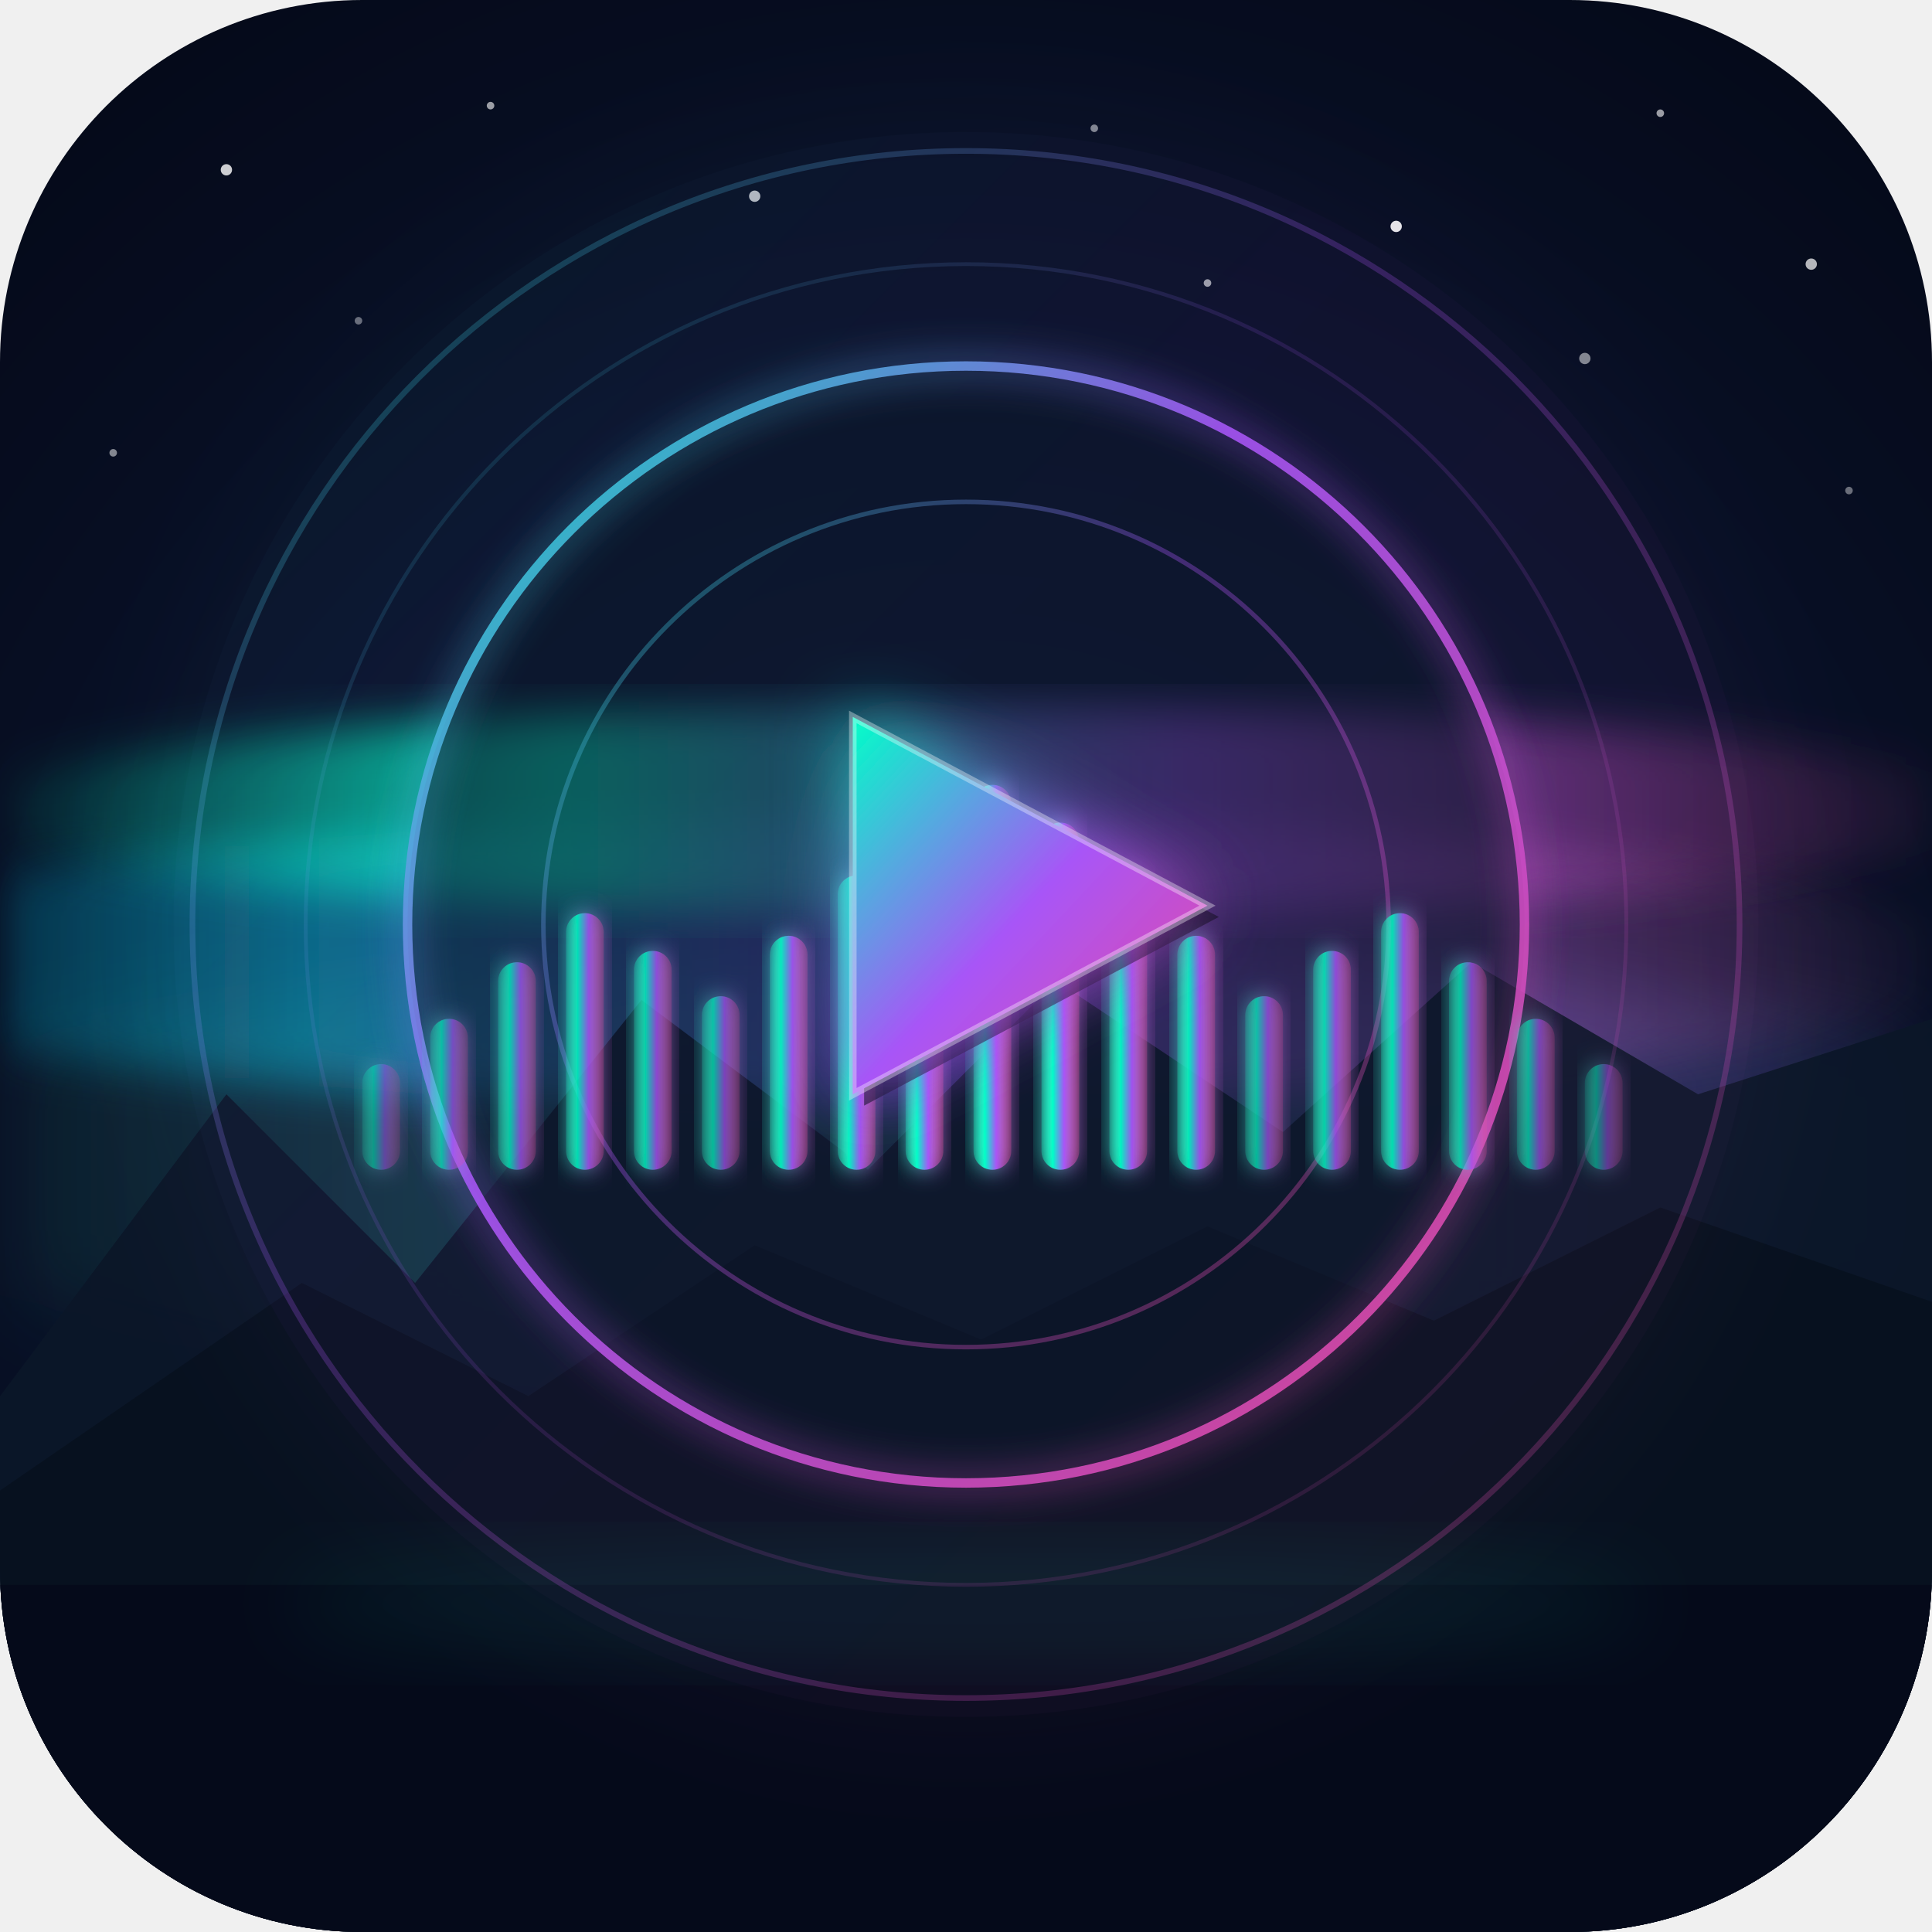
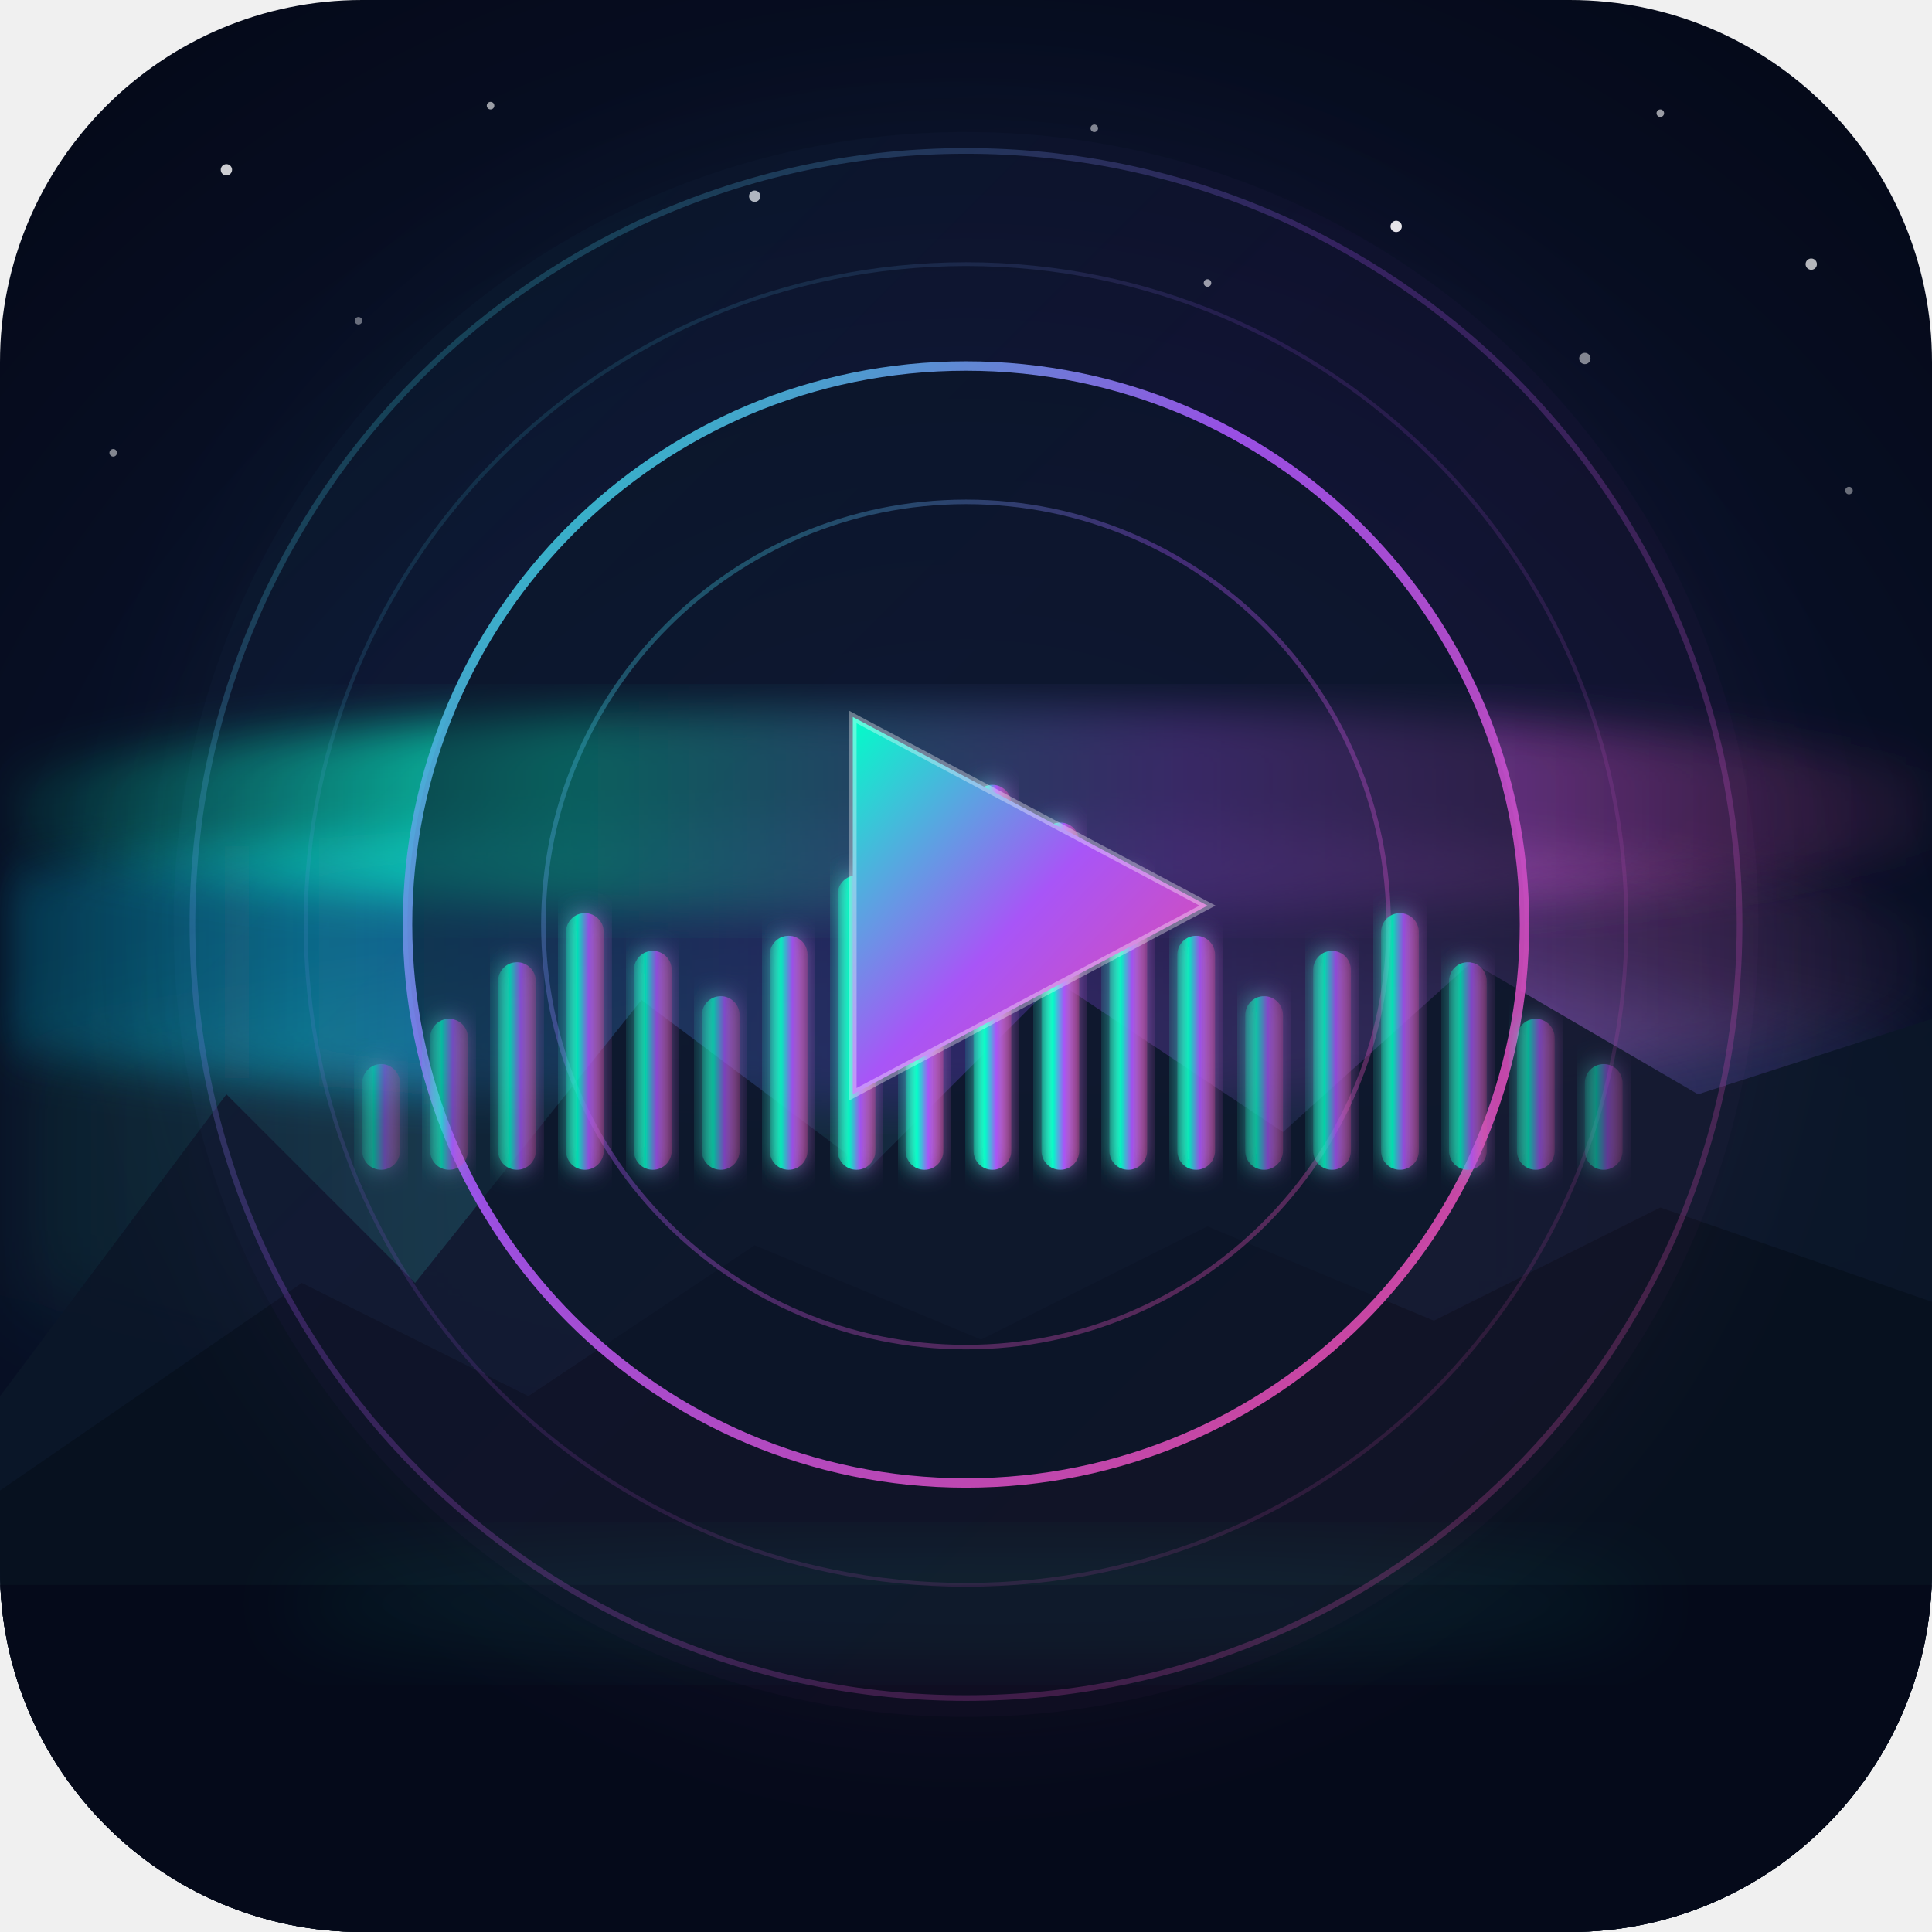
<svg xmlns="http://www.w3.org/2000/svg" viewBox="0 0 512 512" width="512" height="512">
  <defs>
    <radialGradient id="bgGrad" cx="50%" cy="60%" r="70%">
      <stop offset="0%" stop-color="#0d1b3e" />
      <stop offset="100%" stop-color="#050a1a" />
    </radialGradient>
    <linearGradient id="aurora1" x1="0%" y1="0%" x2="100%" y2="0%">
      <stop offset="0%" stop-color="#00ffc8" stop-opacity="0.0" />
      <stop offset="30%" stop-color="#00ffc8" stop-opacity="0.9" />
      <stop offset="60%" stop-color="#a855f7" stop-opacity="0.8" />
      <stop offset="100%" stop-color="#ec4899" stop-opacity="0.0" />
    </linearGradient>
    <linearGradient id="aurora2" x1="0%" y1="0%" x2="100%" y2="0%">
      <stop offset="0%" stop-color="#06b6d4" stop-opacity="0.0" />
      <stop offset="25%" stop-color="#06b6d4" stop-opacity="0.7" />
      <stop offset="55%" stop-color="#7c3aed" stop-opacity="0.9" />
      <stop offset="100%" stop-color="#f472b6" stop-opacity="0.0" />
    </linearGradient>
    <linearGradient id="aurora3" x1="0%" y1="0%" x2="100%" y2="0%">
      <stop offset="0%" stop-color="#34d399" stop-opacity="0.0" />
      <stop offset="40%" stop-color="#34d399" stop-opacity="0.5" />
      <stop offset="70%" stop-color="#818cf8" stop-opacity="0.6" />
      <stop offset="100%" stop-color="#818cf8" stop-opacity="0.0" />
    </linearGradient>
    <linearGradient id="playGrad" x1="0%" y1="0%" x2="100%" y2="100%">
      <stop offset="0%" stop-color="#00ffc8" />
      <stop offset="50%" stop-color="#a855f7" />
      <stop offset="100%" stop-color="#ec4899" />
    </linearGradient>
    <linearGradient id="waveGrad" x1="0%" y1="0%" x2="100%" y2="0%">
      <stop offset="0%" stop-color="#00ffc8" stop-opacity="0.3" />
      <stop offset="30%" stop-color="#00ffc8" stop-opacity="1" />
      <stop offset="60%" stop-color="#a855f7" stop-opacity="1" />
      <stop offset="100%" stop-color="#ec4899" stop-opacity="0.3" />
    </linearGradient>
    <linearGradient id="ringGrad" x1="0%" y1="0%" x2="100%" y2="100%">
      <stop offset="0%" stop-color="#00ffc8" />
      <stop offset="40%" stop-color="#a855f7" />
      <stop offset="100%" stop-color="#ec4899" />
    </linearGradient>
    <filter id="auroraBlur">
      <feGaussianBlur stdDeviation="6" />
    </filter>
    <filter id="auroraBlur2">
      <feGaussianBlur stdDeviation="10" />
    </filter>
    <filter id="iconGlow" x="-40%" y="-40%" width="180%" height="180%">
      <feGaussianBlur stdDeviation="5" result="blur" />
      <feMerge>
        <feMergeNode in="blur" />
        <feMergeNode in="SourceGraphic" />
      </feMerge>
    </filter>
    <filter id="playGlow" x="-50%" y="-50%" width="200%" height="200%">
      <feGaussianBlur stdDeviation="10" result="blur" />
      <feMerge>
        <feMergeNode in="blur" />
        <feMergeNode in="SourceGraphic" />
      </feMerge>
    </filter>
    <filter id="softGlow" x="-60%" y="-60%" width="220%" height="220%">
      <feGaussianBlur stdDeviation="18" result="blur" />
      <feMerge>
        <feMergeNode in="blur" />
        <feMergeNode in="SourceGraphic" />
      </feMerge>
    </filter>
    <filter id="waveGlow" x="-20%" y="-60%" width="140%" height="220%">
      <feGaussianBlur stdDeviation="3" result="blur" />
      <feMerge>
        <feMergeNode in="blur" />
        <feMergeNode in="SourceGraphic" />
      </feMerge>
    </filter>
    <clipPath id="roundClip">
      <rect x="0" y="0" width="512" height="512" rx="96" ry="96" />
    </clipPath>
  </defs>
  <rect x="0" y="0" width="512" height="512" rx="96" ry="96" fill="url(#bgGrad)" style="stroke:none;color:rgb(255, 255, 255);stroke-width:1px;stroke-linecap:butt;stroke-linejoin:miter;opacity:1;font-family:&quot;Anthropic Sans&quot;, -apple-system, BlinkMacSystemFont, &quot;Segoe UI&quot;, sans-serif;font-size:16px;font-weight:400;text-anchor:start;dominant-baseline:auto" />
  <g clip-path="url(#roundClip)" style="fill:rgb(0, 0, 0);stroke:none;color:rgb(255, 255, 255);stroke-width:1px;stroke-linecap:butt;stroke-linejoin:miter;opacity:1;font-family:&quot;Anthropic Sans&quot;, -apple-system, BlinkMacSystemFont, &quot;Segoe UI&quot;, sans-serif;font-size:16px;font-weight:400;text-anchor:start;dominant-baseline:auto">
    <circle cx="60" cy="45" r="1.5" fill="white" opacity="0.8" style="fill:rgb(255, 255, 255);stroke:none;color:rgb(255, 255, 255);stroke-width:1px;stroke-linecap:butt;stroke-linejoin:miter;opacity:0.8;font-family:&quot;Anthropic Sans&quot;, -apple-system, BlinkMacSystemFont, &quot;Segoe UI&quot;, sans-serif;font-size:16px;font-weight:400;text-anchor:start;dominant-baseline:auto" />
    <circle cx="130" cy="28" r="1" fill="white" opacity="0.6" style="fill:rgb(255, 255, 255);stroke:none;color:rgb(255, 255, 255);stroke-width:1px;stroke-linecap:butt;stroke-linejoin:miter;opacity:0.6;font-family:&quot;Anthropic Sans&quot;, -apple-system, BlinkMacSystemFont, &quot;Segoe UI&quot;, sans-serif;font-size:16px;font-weight:400;text-anchor:start;dominant-baseline:auto" />
    <circle cx="200" cy="52" r="1.5" fill="white" opacity="0.7" style="fill:rgb(255, 255, 255);stroke:none;color:rgb(255, 255, 255);stroke-width:1px;stroke-linecap:butt;stroke-linejoin:miter;opacity:0.7;font-family:&quot;Anthropic Sans&quot;, -apple-system, BlinkMacSystemFont, &quot;Segoe UI&quot;, sans-serif;font-size:16px;font-weight:400;text-anchor:start;dominant-baseline:auto" />
    <circle cx="290" cy="34" r="1" fill="white" opacity="0.5" style="fill:rgb(255, 255, 255);stroke:none;color:rgb(255, 255, 255);stroke-width:1px;stroke-linecap:butt;stroke-linejoin:miter;opacity:0.5;font-family:&quot;Anthropic Sans&quot;, -apple-system, BlinkMacSystemFont, &quot;Segoe UI&quot;, sans-serif;font-size:16px;font-weight:400;text-anchor:start;dominant-baseline:auto" />
    <circle cx="370" cy="60" r="1.5" fill="white" opacity="0.9" style="fill:rgb(255, 255, 255);stroke:none;color:rgb(255, 255, 255);stroke-width:1px;stroke-linecap:butt;stroke-linejoin:miter;opacity:0.9;font-family:&quot;Anthropic Sans&quot;, -apple-system, BlinkMacSystemFont, &quot;Segoe UI&quot;, sans-serif;font-size:16px;font-weight:400;text-anchor:start;dominant-baseline:auto" />
    <circle cx="440" cy="30" r="1" fill="white" opacity="0.6" style="fill:rgb(255, 255, 255);stroke:none;color:rgb(255, 255, 255);stroke-width:1px;stroke-linecap:butt;stroke-linejoin:miter;opacity:0.6;font-family:&quot;Anthropic Sans&quot;, -apple-system, BlinkMacSystemFont, &quot;Segoe UI&quot;, sans-serif;font-size:16px;font-weight:400;text-anchor:start;dominant-baseline:auto" />
    <circle cx="480" cy="70" r="1.5" fill="white" opacity="0.7" style="fill:rgb(255, 255, 255);stroke:none;color:rgb(255, 255, 255);stroke-width:1px;stroke-linecap:butt;stroke-linejoin:miter;opacity:0.7;font-family:&quot;Anthropic Sans&quot;, -apple-system, BlinkMacSystemFont, &quot;Segoe UI&quot;, sans-serif;font-size:16px;font-weight:400;text-anchor:start;dominant-baseline:auto" />
    <circle cx="95" cy="85" r="1" fill="white" opacity="0.4" style="fill:rgb(255, 255, 255);stroke:none;color:rgb(255, 255, 255);stroke-width:1px;stroke-linecap:butt;stroke-linejoin:miter;opacity:0.4;font-family:&quot;Anthropic Sans&quot;, -apple-system, BlinkMacSystemFont, &quot;Segoe UI&quot;, sans-serif;font-size:16px;font-weight:400;text-anchor:start;dominant-baseline:auto" />
    <circle cx="420" cy="95" r="1.5" fill="white" opacity="0.5" style="fill:rgb(255, 255, 255);stroke:none;color:rgb(255, 255, 255);stroke-width:1px;stroke-linecap:butt;stroke-linejoin:miter;opacity:0.5;font-family:&quot;Anthropic Sans&quot;, -apple-system, BlinkMacSystemFont, &quot;Segoe UI&quot;, sans-serif;font-size:16px;font-weight:400;text-anchor:start;dominant-baseline:auto" />
    <circle cx="320" cy="75" r="1" fill="white" opacity="0.6" style="fill:rgb(255, 255, 255);stroke:none;color:rgb(255, 255, 255);stroke-width:1px;stroke-linecap:butt;stroke-linejoin:miter;opacity:0.6;font-family:&quot;Anthropic Sans&quot;, -apple-system, BlinkMacSystemFont, &quot;Segoe UI&quot;, sans-serif;font-size:16px;font-weight:400;text-anchor:start;dominant-baseline:auto" />
    <circle cx="30" cy="120" r="1" fill="white" opacity="0.5" style="fill:rgb(255, 255, 255);stroke:none;color:rgb(255, 255, 255);stroke-width:1px;stroke-linecap:butt;stroke-linejoin:miter;opacity:0.5;font-family:&quot;Anthropic Sans&quot;, -apple-system, BlinkMacSystemFont, &quot;Segoe UI&quot;, sans-serif;font-size:16px;font-weight:400;text-anchor:start;dominant-baseline:auto" />
    <circle cx="490" cy="130" r="1" fill="white" opacity="0.4" style="fill:rgb(255, 255, 255);stroke:none;color:rgb(255, 255, 255);stroke-width:1px;stroke-linecap:butt;stroke-linejoin:miter;opacity:0.4;font-family:&quot;Anthropic Sans&quot;, -apple-system, BlinkMacSystemFont, &quot;Segoe UI&quot;, sans-serif;font-size:16px;font-weight:400;text-anchor:start;dominant-baseline:auto" />
    <ellipse cx="256" cy="310" rx="320" ry="55" fill="url(#aurora3)" filter="url(#auroraBlur2)" opacity="0.5" style="stroke:none;color:rgb(255, 255, 255);stroke-width:1px;stroke-linecap:butt;stroke-linejoin:miter;opacity:0.5;font-family:&quot;Anthropic Sans&quot;, -apple-system, BlinkMacSystemFont, &quot;Segoe UI&quot;, sans-serif;font-size:16px;font-weight:400;text-anchor:start;dominant-baseline:auto" />
    <ellipse cx="230" cy="255" rx="290" ry="38" fill="url(#aurora2)" filter="url(#auroraBlur)" opacity="0.75" style="stroke:none;color:rgb(255, 255, 255);stroke-width:1px;stroke-linecap:butt;stroke-linejoin:miter;opacity:0.75;font-family:&quot;Anthropic Sans&quot;, -apple-system, BlinkMacSystemFont, &quot;Segoe UI&quot;, sans-serif;font-size:16px;font-weight:400;text-anchor:start;dominant-baseline:auto" />
    <ellipse cx="260" cy="215" rx="270" ry="28" fill="url(#aurora1)" filter="url(#auroraBlur)" opacity="0.9" style="stroke:none;color:rgb(255, 255, 255);stroke-width:1px;stroke-linecap:butt;stroke-linejoin:miter;opacity:0.9;font-family:&quot;Anthropic Sans&quot;, -apple-system, BlinkMacSystemFont, &quot;Segoe UI&quot;, sans-serif;font-size:16px;font-weight:400;text-anchor:start;dominant-baseline:auto" />
    <path d="M0,370 L60,290 L110,340 L170,265 L230,310 L280,260 L340,300 L390,255 L450,290 L512,270 L512,512 L0,512 Z" fill="#0a1628" opacity="0.95" style="fill:rgb(10, 22, 40);stroke:none;color:rgb(255, 255, 255);stroke-width:1px;stroke-linecap:butt;stroke-linejoin:miter;opacity:0.95;font-family:&quot;Anthropic Sans&quot;, -apple-system, BlinkMacSystemFont, &quot;Segoe UI&quot;, sans-serif;font-size:16px;font-weight:400;text-anchor:start;dominant-baseline:auto" />
    <path d="M0,395 L80,340 L140,370 L200,330 L260,355 L320,325 L380,350 L440,320 L512,345 L512,512 L0,512 Z" fill="#07111f" opacity="1" style="fill:rgb(7, 17, 31);stroke:none;color:rgb(255, 255, 255);stroke-width:1px;stroke-linecap:butt;stroke-linejoin:miter;opacity:1;font-family:&quot;Anthropic Sans&quot;, -apple-system, BlinkMacSystemFont, &quot;Segoe UI&quot;, sans-serif;font-size:16px;font-weight:400;text-anchor:start;dominant-baseline:auto" />
    <rect x="0" y="420" width="512" height="92" fill="#050a1a" style="fill:rgb(5, 10, 26);stroke:none;color:rgb(255, 255, 255);stroke-width:1px;stroke-linecap:butt;stroke-linejoin:miter;opacity:1;font-family:&quot;Anthropic Sans&quot;, -apple-system, BlinkMacSystemFont, &quot;Segoe UI&quot;, sans-serif;font-size:16px;font-weight:400;text-anchor:start;dominant-baseline:auto" />
    <ellipse cx="256" cy="425" rx="180" ry="18" fill="#00ffc8" opacity="0.06" filter="url(#auroraBlur2)" style="fill:rgb(0, 255, 200);stroke:none;color:rgb(255, 255, 255);stroke-width:1px;stroke-linecap:butt;stroke-linejoin:miter;opacity:0.06;font-family:&quot;Anthropic Sans&quot;, -apple-system, BlinkMacSystemFont, &quot;Segoe UI&quot;, sans-serif;font-size:16px;font-weight:400;text-anchor:start;dominant-baseline:auto" />
    <circle cx="256" cy="245" r="210" fill="url(#ringGrad)" opacity="0.05" filter="url(#softGlow)" style="stroke:none;color:rgb(255, 255, 255);stroke-width:1px;stroke-linecap:butt;stroke-linejoin:miter;opacity:0.05;font-family:&quot;Anthropic Sans&quot;, -apple-system, BlinkMacSystemFont, &quot;Segoe UI&quot;, sans-serif;font-size:16px;font-weight:400;text-anchor:start;dominant-baseline:auto" />
    <circle cx="256" cy="245" r="205" fill="none" stroke="url(#ringGrad)" stroke-width="1.5" opacity="0.25" style="fill:none;color:rgb(255, 255, 255);stroke-width:1.5px;stroke-linecap:butt;stroke-linejoin:miter;opacity:0.25;font-family:&quot;Anthropic Sans&quot;, -apple-system, BlinkMacSystemFont, &quot;Segoe UI&quot;, sans-serif;font-size:16px;font-weight:400;text-anchor:start;dominant-baseline:auto" />
    <circle cx="256" cy="245" r="175" fill="none" stroke="url(#ringGrad)" stroke-width="1" opacity="0.15" style="fill:none;color:rgb(255, 255, 255);stroke-width:1px;stroke-linecap:butt;stroke-linejoin:miter;opacity:0.15;font-family:&quot;Anthropic Sans&quot;, -apple-system, BlinkMacSystemFont, &quot;Segoe UI&quot;, sans-serif;font-size:16px;font-weight:400;text-anchor:start;dominant-baseline:auto" />
    <circle cx="256" cy="245" r="148" fill="#0a1628" opacity="0.6" style="fill:rgb(10, 22, 40);stroke:none;color:rgb(255, 255, 255);stroke-width:1px;stroke-linecap:butt;stroke-linejoin:miter;opacity:0.6;font-family:&quot;Anthropic Sans&quot;, -apple-system, BlinkMacSystemFont, &quot;Segoe UI&quot;, sans-serif;font-size:16px;font-weight:400;text-anchor:start;dominant-baseline:auto" />
-     <circle cx="256" cy="245" r="148" fill="none" stroke="url(#ringGrad)" stroke-width="2.5" filter="url(#iconGlow)" opacity="0.9" style="fill:none;color:rgb(255, 255, 255);stroke-width:2.5px;stroke-linecap:butt;stroke-linejoin:miter;opacity:0.9;font-family:&quot;Anthropic Sans&quot;, -apple-system, BlinkMacSystemFont, &quot;Segoe UI&quot;, sans-serif;font-size:16px;font-weight:400;text-anchor:start;dominant-baseline:auto" />
+     <circle cx="256" cy="245" r="148" fill="none" stroke="url(#ringGrad)" stroke-width="2.5" opacity="0.9" style="fill:none;color:rgb(255, 255, 255);stroke-width:2.5px;stroke-linecap:butt;stroke-linejoin:miter;opacity:0.9;font-family:&quot;Anthropic Sans&quot;, -apple-system, BlinkMacSystemFont, &quot;Segoe UI&quot;, sans-serif;font-size:16px;font-weight:400;text-anchor:start;dominant-baseline:auto" />
    <circle cx="256" cy="245" r="112" fill="none" stroke="url(#ringGrad)" stroke-width="1.2" opacity="0.35" style="fill:none;color:rgb(255, 255, 255);stroke-width:1.2px;stroke-linecap:butt;stroke-linejoin:miter;opacity:0.35;font-family:&quot;Anthropic Sans&quot;, -apple-system, BlinkMacSystemFont, &quot;Segoe UI&quot;, sans-serif;font-size:16px;font-weight:400;text-anchor:start;dominant-baseline:auto" />
    <rect x="96" y="282" width="10" height="28" rx="5" fill="url(#waveGrad)" opacity="0.5" filter="url(#waveGlow)" style="stroke:none;color:rgb(255, 255, 255);stroke-width:1px;stroke-linecap:butt;stroke-linejoin:miter;opacity:0.5;font-family:&quot;Anthropic Sans&quot;, -apple-system, BlinkMacSystemFont, &quot;Segoe UI&quot;, sans-serif;font-size:16px;font-weight:400;text-anchor:start;dominant-baseline:auto" />
    <rect x="114" y="270" width="10" height="40" rx="5" fill="url(#waveGrad)" opacity="0.65" filter="url(#waveGlow)" style="stroke:none;color:rgb(255, 255, 255);stroke-width:1px;stroke-linecap:butt;stroke-linejoin:miter;opacity:0.65;font-family:&quot;Anthropic Sans&quot;, -apple-system, BlinkMacSystemFont, &quot;Segoe UI&quot;, sans-serif;font-size:16px;font-weight:400;text-anchor:start;dominant-baseline:auto" />
    <rect x="132" y="255" width="10" height="55" rx="5" fill="url(#waveGrad)" opacity="0.75" filter="url(#waveGlow)" style="stroke:none;color:rgb(255, 255, 255);stroke-width:1px;stroke-linecap:butt;stroke-linejoin:miter;opacity:0.75;font-family:&quot;Anthropic Sans&quot;, -apple-system, BlinkMacSystemFont, &quot;Segoe UI&quot;, sans-serif;font-size:16px;font-weight:400;text-anchor:start;dominant-baseline:auto" />
    <rect x="150" y="242" width="10" height="68" rx="5" fill="url(#waveGrad)" opacity="0.85" filter="url(#waveGlow)" style="stroke:none;color:rgb(255, 255, 255);stroke-width:1px;stroke-linecap:butt;stroke-linejoin:miter;opacity:0.85;font-family:&quot;Anthropic Sans&quot;, -apple-system, BlinkMacSystemFont, &quot;Segoe UI&quot;, sans-serif;font-size:16px;font-weight:400;text-anchor:start;dominant-baseline:auto" />
    <rect x="168" y="252" width="10" height="58" rx="5" fill="url(#waveGrad)" opacity="0.8" filter="url(#waveGlow)" style="stroke:none;color:rgb(255, 255, 255);stroke-width:1px;stroke-linecap:butt;stroke-linejoin:miter;opacity:0.8;font-family:&quot;Anthropic Sans&quot;, -apple-system, BlinkMacSystemFont, &quot;Segoe UI&quot;, sans-serif;font-size:16px;font-weight:400;text-anchor:start;dominant-baseline:auto" />
    <rect x="186" y="264" width="10" height="46" rx="5" fill="url(#waveGrad)" opacity="0.7" filter="url(#waveGlow)" style="stroke:none;color:rgb(255, 255, 255);stroke-width:1px;stroke-linecap:butt;stroke-linejoin:miter;opacity:0.7;font-family:&quot;Anthropic Sans&quot;, -apple-system, BlinkMacSystemFont, &quot;Segoe UI&quot;, sans-serif;font-size:16px;font-weight:400;text-anchor:start;dominant-baseline:auto" />
    <rect x="204" y="248" width="10" height="62" rx="5" fill="url(#waveGrad)" opacity="0.9" filter="url(#waveGlow)" style="stroke:none;color:rgb(255, 255, 255);stroke-width:1px;stroke-linecap:butt;stroke-linejoin:miter;opacity:0.9;font-family:&quot;Anthropic Sans&quot;, -apple-system, BlinkMacSystemFont, &quot;Segoe UI&quot;, sans-serif;font-size:16px;font-weight:400;text-anchor:start;dominant-baseline:auto" />
    <rect x="222" y="232" width="10" height="78" rx="5" fill="url(#waveGrad)" opacity="0.95" filter="url(#waveGlow)" style="stroke:none;color:rgb(255, 255, 255);stroke-width:1px;stroke-linecap:butt;stroke-linejoin:miter;opacity:0.95;font-family:&quot;Anthropic Sans&quot;, -apple-system, BlinkMacSystemFont, &quot;Segoe UI&quot;, sans-serif;font-size:16px;font-weight:400;text-anchor:start;dominant-baseline:auto" />
    <rect x="240" y="218" width="10" height="92" rx="5" fill="url(#waveGrad)" filter="url(#waveGlow)" style="stroke:none;color:rgb(255, 255, 255);stroke-width:1px;stroke-linecap:butt;stroke-linejoin:miter;opacity:1;font-family:&quot;Anthropic Sans&quot;, -apple-system, BlinkMacSystemFont, &quot;Segoe UI&quot;, sans-serif;font-size:16px;font-weight:400;text-anchor:start;dominant-baseline:auto" />
    <rect x="258" y="208" width="10" height="102" rx="5" fill="url(#waveGrad)" filter="url(#waveGlow)" style="stroke:none;color:rgb(255, 255, 255);stroke-width:1px;stroke-linecap:butt;stroke-linejoin:miter;opacity:1;font-family:&quot;Anthropic Sans&quot;, -apple-system, BlinkMacSystemFont, &quot;Segoe UI&quot;, sans-serif;font-size:16px;font-weight:400;text-anchor:start;dominant-baseline:auto" />
    <rect x="276" y="218" width="10" height="92" rx="5" fill="url(#waveGrad)" filter="url(#waveGlow)" style="stroke:none;color:rgb(255, 255, 255);stroke-width:1px;stroke-linecap:butt;stroke-linejoin:miter;opacity:1;font-family:&quot;Anthropic Sans&quot;, -apple-system, BlinkMacSystemFont, &quot;Segoe UI&quot;, sans-serif;font-size:16px;font-weight:400;text-anchor:start;dominant-baseline:auto" />
    <rect x="294" y="232" width="10" height="78" rx="5" fill="url(#waveGrad)" opacity="0.95" filter="url(#waveGlow)" style="stroke:none;color:rgb(255, 255, 255);stroke-width:1px;stroke-linecap:butt;stroke-linejoin:miter;opacity:0.95;font-family:&quot;Anthropic Sans&quot;, -apple-system, BlinkMacSystemFont, &quot;Segoe UI&quot;, sans-serif;font-size:16px;font-weight:400;text-anchor:start;dominant-baseline:auto" />
    <rect x="312" y="248" width="10" height="62" rx="5" fill="url(#waveGrad)" opacity="0.9" filter="url(#waveGlow)" style="stroke:none;color:rgb(255, 255, 255);stroke-width:1px;stroke-linecap:butt;stroke-linejoin:miter;opacity:0.9;font-family:&quot;Anthropic Sans&quot;, -apple-system, BlinkMacSystemFont, &quot;Segoe UI&quot;, sans-serif;font-size:16px;font-weight:400;text-anchor:start;dominant-baseline:auto" />
    <rect x="330" y="264" width="10" height="46" rx="5" fill="url(#waveGrad)" opacity="0.7" filter="url(#waveGlow)" style="stroke:none;color:rgb(255, 255, 255);stroke-width:1px;stroke-linecap:butt;stroke-linejoin:miter;opacity:0.7;font-family:&quot;Anthropic Sans&quot;, -apple-system, BlinkMacSystemFont, &quot;Segoe UI&quot;, sans-serif;font-size:16px;font-weight:400;text-anchor:start;dominant-baseline:auto" />
    <rect x="348" y="252" width="10" height="58" rx="5" fill="url(#waveGrad)" opacity="0.8" filter="url(#waveGlow)" style="stroke:none;color:rgb(255, 255, 255);stroke-width:1px;stroke-linecap:butt;stroke-linejoin:miter;opacity:0.8;font-family:&quot;Anthropic Sans&quot;, -apple-system, BlinkMacSystemFont, &quot;Segoe UI&quot;, sans-serif;font-size:16px;font-weight:400;text-anchor:start;dominant-baseline:auto" />
    <rect x="366" y="242" width="10" height="68" rx="5" fill="url(#waveGrad)" opacity="0.85" filter="url(#waveGlow)" style="stroke:none;color:rgb(255, 255, 255);stroke-width:1px;stroke-linecap:butt;stroke-linejoin:miter;opacity:0.85;font-family:&quot;Anthropic Sans&quot;, -apple-system, BlinkMacSystemFont, &quot;Segoe UI&quot;, sans-serif;font-size:16px;font-weight:400;text-anchor:start;dominant-baseline:auto" />
    <rect x="384" y="255" width="10" height="55" rx="5" fill="url(#waveGrad)" opacity="0.75" filter="url(#waveGlow)" style="stroke:none;color:rgb(255, 255, 255);stroke-width:1px;stroke-linecap:butt;stroke-linejoin:miter;opacity:0.75;font-family:&quot;Anthropic Sans&quot;, -apple-system, BlinkMacSystemFont, &quot;Segoe UI&quot;, sans-serif;font-size:16px;font-weight:400;text-anchor:start;dominant-baseline:auto" />
    <rect x="402" y="270" width="10" height="40" rx="5" fill="url(#waveGrad)" opacity="0.65" filter="url(#waveGlow)" style="stroke:none;color:rgb(255, 255, 255);stroke-width:1px;stroke-linecap:butt;stroke-linejoin:miter;opacity:0.65;font-family:&quot;Anthropic Sans&quot;, -apple-system, BlinkMacSystemFont, &quot;Segoe UI&quot;, sans-serif;font-size:16px;font-weight:400;text-anchor:start;dominant-baseline:auto" />
    <rect x="420" y="282" width="10" height="28" rx="5" fill="url(#waveGrad)" opacity="0.5" filter="url(#waveGlow)" style="stroke:none;color:rgb(255, 255, 255);stroke-width:1px;stroke-linecap:butt;stroke-linejoin:miter;opacity:0.5;font-family:&quot;Anthropic Sans&quot;, -apple-system, BlinkMacSystemFont, &quot;Segoe UI&quot;, sans-serif;font-size:16px;font-weight:400;text-anchor:start;dominant-baseline:auto" />
-     <polygon points="226,190  226,290  320,240" fill="#010810" opacity="0.6" transform="translate(3,3)" style="fill:rgb(1, 8, 16);stroke:none;color:rgb(255, 255, 255);stroke-width:1px;stroke-linecap:butt;stroke-linejoin:miter;opacity:0.6;font-family:&quot;Anthropic Sans&quot;, -apple-system, BlinkMacSystemFont, &quot;Segoe UI&quot;, sans-serif;font-size:16px;font-weight:400;text-anchor:start;dominant-baseline:auto" />
-     <polygon points="226,190  226,290  320,240" fill="url(#playGrad)" filter="url(#playGlow)" style="stroke:none;color:rgb(255, 255, 255);stroke-width:1px;stroke-linecap:butt;stroke-linejoin:miter;opacity:1;font-family:&quot;Anthropic Sans&quot;, -apple-system, BlinkMacSystemFont, &quot;Segoe UI&quot;, sans-serif;font-size:16px;font-weight:400;text-anchor:start;dominant-baseline:auto" />
+     <polygon points="226,190  226,290  320,240" fill="url(#playGrad)" style="stroke:none;color:rgb(255, 255, 255);stroke-width:1px;stroke-linecap:butt;stroke-linejoin:miter;opacity:1;font-family:&quot;Anthropic Sans&quot;, -apple-system, BlinkMacSystemFont, &quot;Segoe UI&quot;, sans-serif;font-size:16px;font-weight:400;text-anchor:start;dominant-baseline:auto" />
    <polygon points="226,190  226,290  320,240" fill="none" stroke="#ffffff" stroke-width="2" opacity="0.35" style="fill:none;stroke:rgb(255, 255, 255);color:rgb(255, 255, 255);stroke-width:2px;stroke-linecap:butt;stroke-linejoin:miter;opacity:0.35;font-family:&quot;Anthropic Sans&quot;, -apple-system, BlinkMacSystemFont, &quot;Segoe UI&quot;, sans-serif;font-size:16px;font-weight:400;text-anchor:start;dominant-baseline:auto" />
  </g>
</svg>
